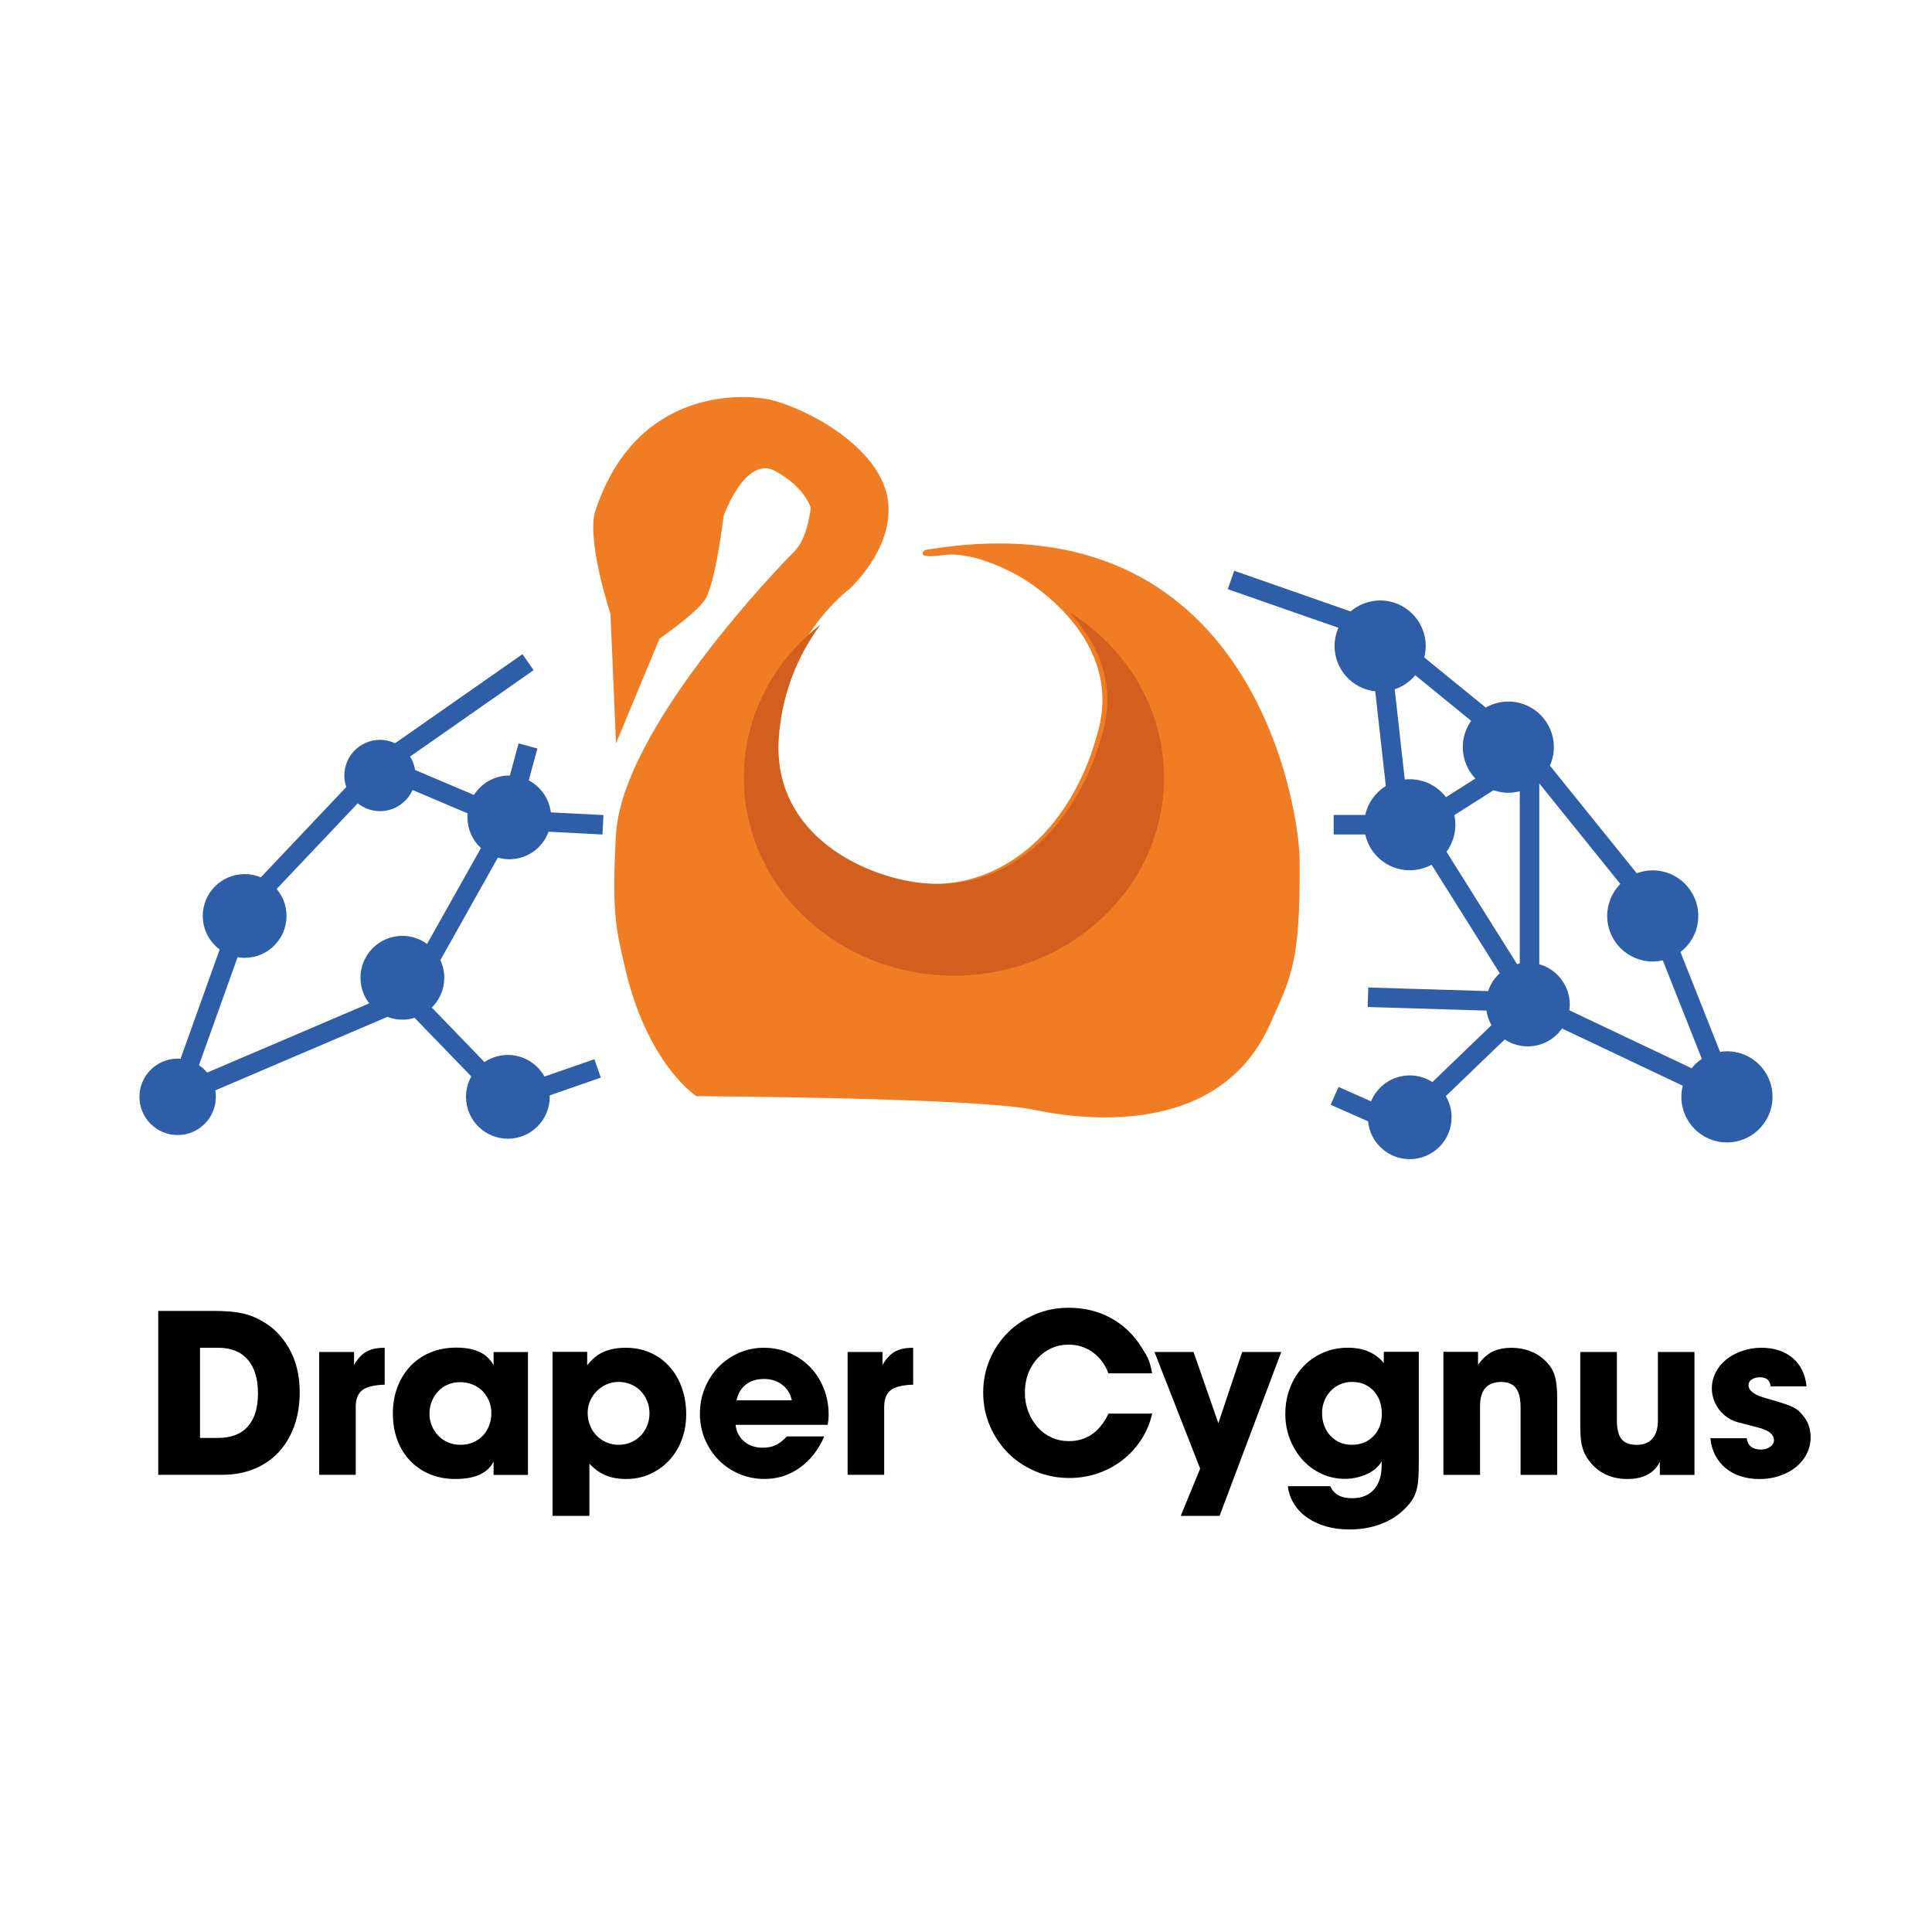
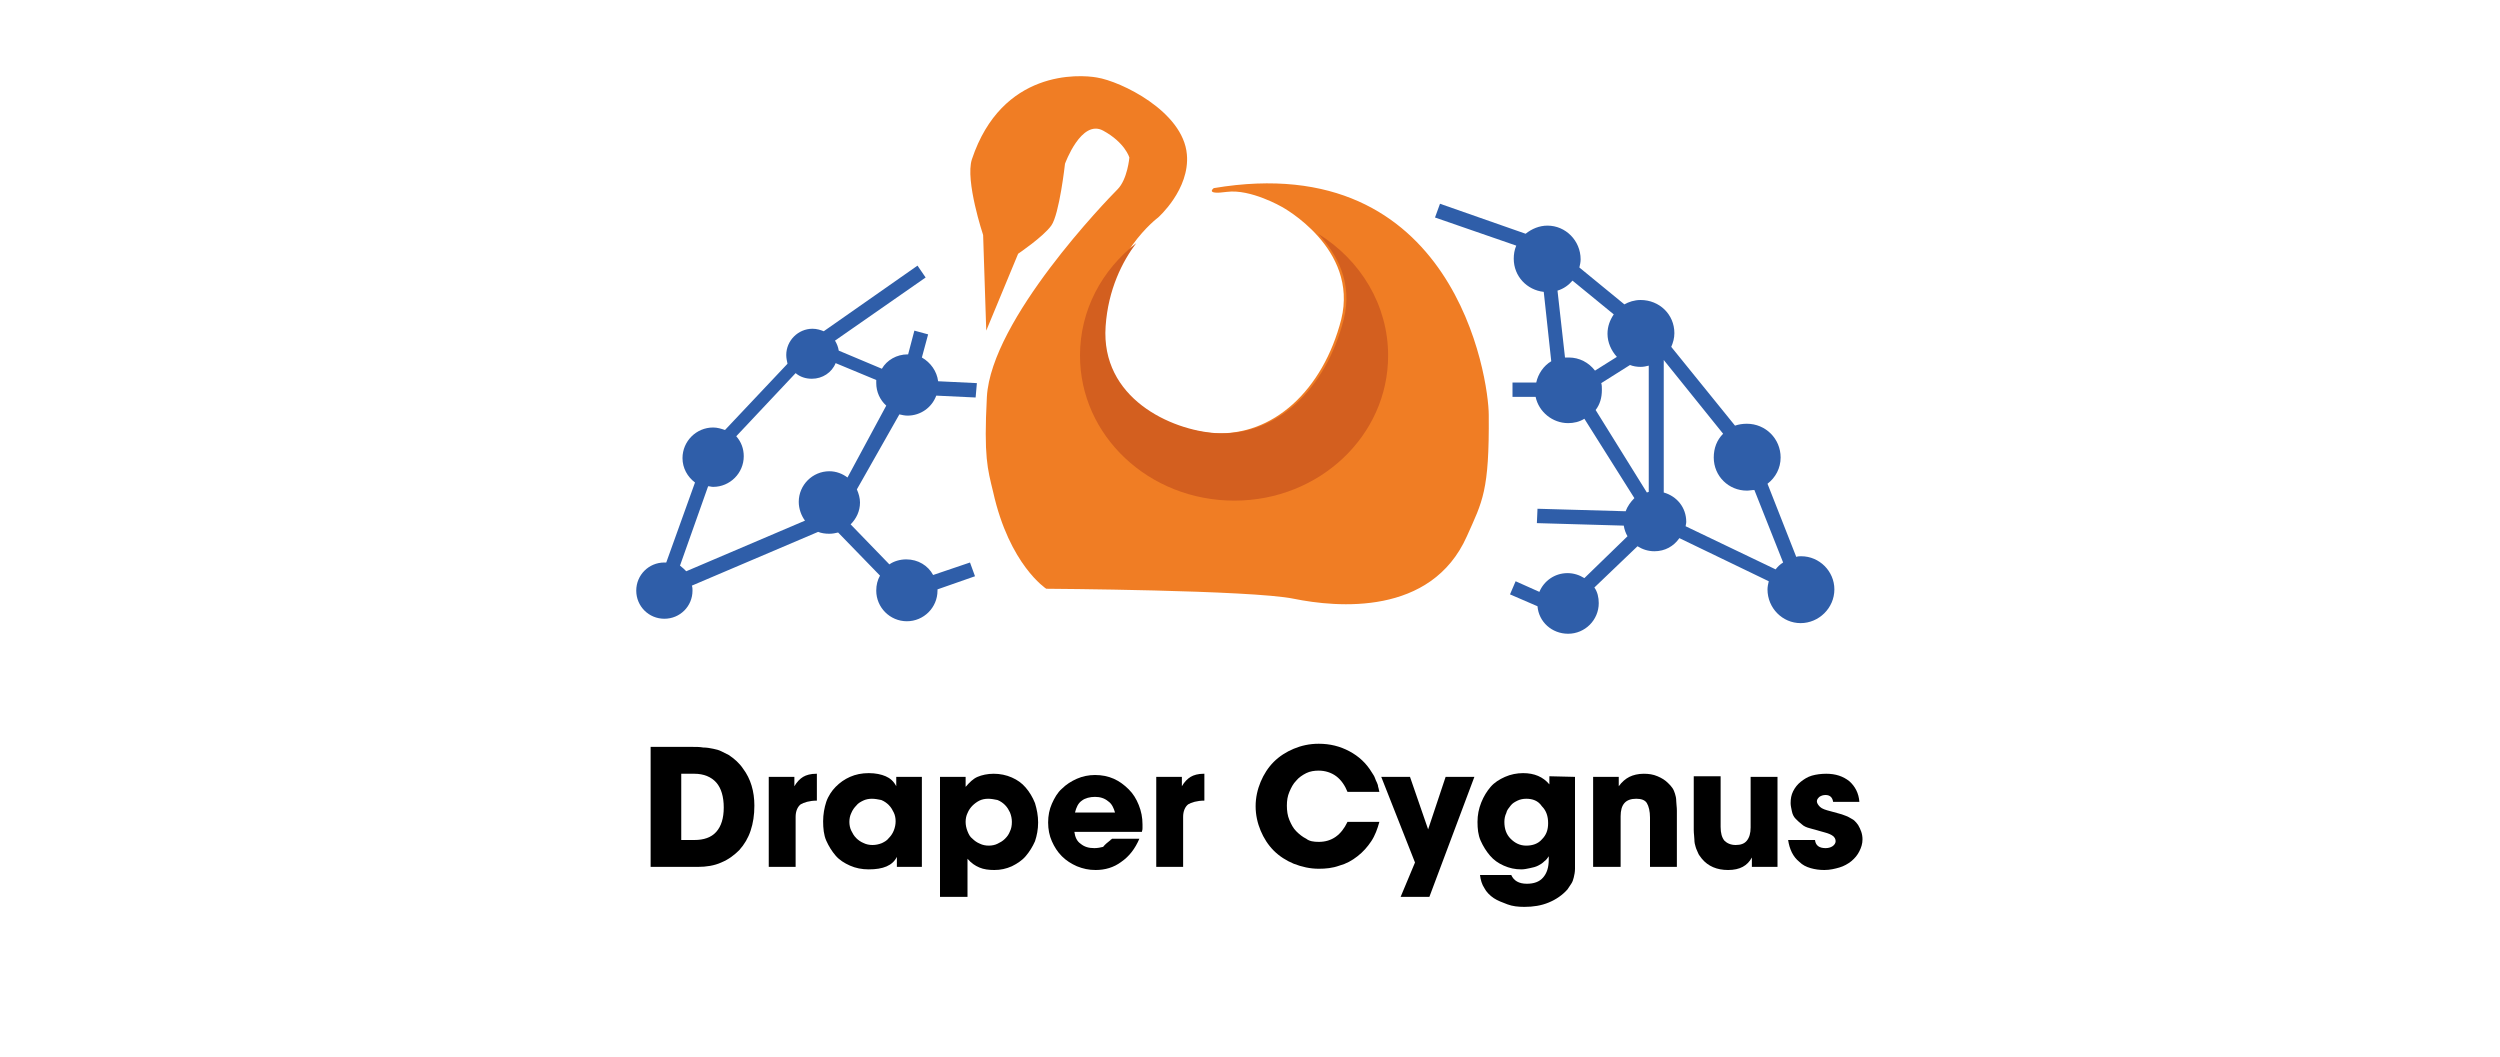
- <svg xmlns="http://www.w3.org/2000/svg" version="1.1" id="Layer_1" x="0px" y="0px" viewBox="0 0 400 400" style="enable-background:new 0 0 400 400;" xml:space="preserve">
+ <svg xmlns="http://www.w3.org/2000/svg" version="1.1" id="Layer_1" x="0px" y="0px" viewBox="0 0 400 169" style="enable-background:new 0 0 400 169;" xml:space="preserve">
  <style type="text/css">
	.st0{fill:#F07D24;}
	.st1{fill:#2F5EA9;}
	.st2{fill:#D35F1F;}
</style>
-   <path class="st0" d="M127.54,153.91l9.02-21.71c0,0,7.05-4.79,9.3-7.89c2.25-3.11,3.95-17.48,3.95-17.48s4.51-12.69,10.71-9.3  s7.33,7.61,7.33,7.61s-0.56,6.2-3.38,9.02c-2.82,2.82-35.68,36.66-36.94,58.65c-0.97,16.92,0.25,20.23,1.7,26.79  c4.53,20.61,14.94,27.35,14.94,27.35s57.8,0.29,69.92,2.82c12.12,2.54,38.74,4.91,48.84-17.69c4.45-9.94,6.32-12.76,6.14-34.19  c-0.08-10.17-9.59-75.56-77.54-64.01c0,0-2.58,1.92,3.79,1.04c6.66-0.91,15.47,4.26,15.47,4.26s21.76,11.68,16.69,31.69  c-5.07,20.02-19.25,33.21-36.23,32.08c-12.69-0.84-32.42-9.87-31.02-30.17c1.41-20.3,15.51-30.73,15.51-30.73s9.02-8.01,8.17-17.77  c-1.06-12.14-18.66-20.56-25.38-21.71c-5.01-0.86-26.77-2.29-35.25,23.12c-1.97,5.93,3.11,21.43,3.11,21.43L127.54,153.91z" />
-   <path class="st1" d="M124.94,168.75l-10.9-0.56c-0.35-2.88-2.11-5.33-4.57-6.63l1.8-6.59l-3.9-1.06l-1.81,6.66  c-0.04,0-0.08-0.01-0.12-0.01c-3.08,0-5.77,1.61-7.31,4.02l-12.18-5.16c-0.16-1.01-0.52-1.96-1.04-2.79l25.57-17.88l-2.31-3.31  l-26.38,18.44c-0.95-0.44-2-0.7-3.12-0.7c-4.08,0-7.38,3.3-7.38,7.38c0,0.84,0.15,1.64,0.4,2.39L54,181.64  c-1.03-0.43-2.16-0.67-3.35-0.67c-4.79,0-8.67,3.88-8.67,8.67c0,2.85,1.38,5.36,3.5,6.94l-8.1,22.63c-0.2-0.02-0.4-0.03-0.6-0.03  c-4.37,0-7.91,3.54-7.91,7.91c0,4.37,3.54,7.91,7.91,7.91c4.37,0,7.91-3.54,7.91-7.91c0-0.46-0.05-0.9-0.12-1.34l35.64-15.22  c0.96,0.37,2.01,0.58,3.1,0.58c0.88,0,1.73-0.13,2.53-0.38l11.74,12.14c-0.7,1.25-1.1,2.69-1.1,4.22c0,4.79,3.89,8.67,8.67,8.67  c4.79,0,8.67-3.88,8.67-8.67c0-0.1-0.01-0.2-0.02-0.3l10.59-3.68l-1.33-3.81l-10.33,3.59c-1.48-2.67-4.32-4.47-7.59-4.47  c-1.79,0-3.45,0.54-4.84,1.47L89.4,208.6c1.59-1.57,2.58-3.75,2.58-6.17c0-1.3-0.29-2.53-0.81-3.64l11.91-21.23  c0.75,0.21,1.55,0.34,2.37,0.34c3.74,0,6.92-2.38,8.13-5.7l11.16,0.58L124.94,168.75z M88.41,195.44c-1.43-1.05-3.2-1.68-5.11-1.68  c-4.79,0-8.67,3.89-8.67,8.67c0,2,0.68,3.84,1.82,5.3l-33.56,14.34c-0.49-0.59-1.06-1.11-1.7-1.54l8-22.35  c0.48,0.08,0.96,0.13,1.46,0.13c4.79,0,8.67-3.88,8.67-8.67c0-2.13-0.77-4.08-2.04-5.59l16.79-17.73c1.26,1.01,2.86,1.62,4.61,1.62  c3,0,5.58-1.8,6.73-4.38l11.41,4.84c-0.03,0.27-0.04,0.55-0.04,0.83c0,2.51,1.08,4.77,2.79,6.36L88.41,195.44z" />
-   <path class="st1" d="M357.56,217.66c-0.49,0-0.97,0.05-1.44,0.12l-8.2-20.67c2.24-1.72,3.69-4.43,3.69-7.47  c0-5.21-4.22-9.44-9.44-9.44c-1.16,0-2.27,0.22-3.3,0.6l-17.98-22.29c0.52-1.17,0.82-2.46,0.82-3.83c0-5.21-4.22-9.43-9.44-9.43  c-1.7,0-3.29,0.46-4.66,1.24l-12.74-10.38c0.19-0.75,0.31-1.53,0.31-2.35c0-5.21-4.22-9.44-9.43-9.44c-2.34,0-4.48,0.86-6.13,2.27  l-24.09-8.42l-1.33,3.81l22.9,8c-0.5,1.16-0.79,2.43-0.79,3.77c0,4.86,3.69,8.87,8.42,9.38l2.19,19.6c-2.14,1.32-3.71,3.47-4.26,6  h-6.54v4.04h6.54c0.93,4.24,4.7,7.41,9.21,7.41c1.64,0,3.18-0.42,4.52-1.15l14.12,22.48c-1.1,0.99-1.94,2.25-2.42,3.69l-24.81-0.75  l-0.12,4.04l24.59,0.75c0.16,1.08,0.52,2.1,1.04,3.02l-12.23,11.77c-1.35-0.87-2.95-1.38-4.68-1.38c-3.62,0-6.72,2.22-8.02,5.37  l-6.73-2.98l-1.64,3.69l7.75,3.43c0.42,4.39,4.12,7.83,8.63,7.83c4.79,0,8.67-3.89,8.67-8.67c0-1.6-0.44-3.09-1.2-4.38l12.2-11.73  c1.37,0.9,3,1.43,4.76,1.43c2.94,0,5.54-1.47,7.1-3.7l25,11.85c-0.19,0.74-0.29,1.5-0.29,2.3c0,5.21,4.22,9.44,9.43,9.44  c5.21,0,9.44-4.22,9.44-9.44C367,221.88,362.77,217.66,357.56,217.66z M288.76,142.71c1.68-0.56,3.14-1.58,4.25-2.91l11.58,9.44  c-1.09,1.54-1.74,3.41-1.74,5.44c0,2.53,1,4.81,2.61,6.51l-6.09,3.86c-1.72-2.26-4.43-3.72-7.49-3.72c-0.35,0-0.7,0.02-1.04,0.06  L288.76,142.71z M299.48,176.35c1.15-1.56,1.84-3.49,1.84-5.57c0-0.69-0.08-1.37-0.22-2.02l8.12-5.15c0.96,0.33,2,0.52,3.07,0.52  c0.82,0,1.61-0.11,2.36-0.31v35.65c-0.19,0.04-0.37,0.09-0.56,0.14L299.48,176.35z M324.91,209.17c0.05-0.39,0.09-0.79,0.09-1.2  c0-3.97-2.67-7.31-6.31-8.33V162.2l16.78,20.81c-1.68,1.7-2.72,4.04-2.72,6.63c0,5.21,4.22,9.43,9.43,9.43  c0.72,0,1.41-0.09,2.08-0.24l8.09,20.4c-0.8,0.53-1.52,1.19-2.13,1.94L324.91,209.17z" />
-   <path class="st2" d="M241,161c0-14.37-7.85-27-19.72-34.32c5.11,5.43,9.88,13.65,7.21,24.19c-5.07,20.02-19.25,33.21-36.23,32.08  c-12.69-0.84-32.42-9.87-31.02-30.17c0.73-10.47,4.83-18.31,8.63-23.45C160.18,136.84,154,148.24,154,161c0,22.64,19.48,41,43.5,41  C221.52,202,241,183.64,241,161z" />
+   <path class="st0" d="M157.8,52.9l5.1-12.3c0,0,4-2.7,5.3-4.5c1.3-1.8,2.2-9.9,2.2-9.9s2.6-7.2,6.1-5.3s4.2,4.3,4.2,4.3  s-0.3,3.5-1.9,5.1c-1.6,1.6-20.2,20.8-20.9,33.2c-0.5,9.6,0.1,11.5,1,15.2c2.6,11.7,8.5,15.5,8.5,15.5s32.8,0.2,39.6,1.6  c6.9,1.4,22,2.8,27.7-10c2.5-5.6,3.6-7.2,3.5-19.4c0-5.8-5.4-42.8-44-36.3c0,0-1.5,1.1,2.1,0.6c3.8-0.5,8.8,2.4,8.8,2.4  s12.3,6.6,9.5,18c-2.9,11.3-10.9,18.8-20.5,18.2c-7.2-0.5-18.4-5.6-17.6-17.1c0.8-11.5,8.8-17.4,8.8-17.4s5.1-4.5,4.6-10.1  c-0.6-6.9-10.6-11.7-14.4-12.3c-2.8-0.5-15.2-1.3-20,13.1c-1.1,3.4,1.8,12.1,1.8,12.1L157.8,52.9z" />
+   <path class="st1" d="M156.3,61.3l-6.2-0.3c-0.2-1.6-1.2-3-2.6-3.8l1-3.7l-2.2-0.6l-1,3.8c0,0,0,0-0.1,0c-1.7,0-3.3,0.9-4.1,2.3  l-6.9-2.9c-0.1-0.6-0.3-1.1-0.6-1.6l14.5-10.1l-1.3-1.9l-15,10.5c-0.5-0.2-1.1-0.4-1.8-0.4c-2.3,0-4.2,1.9-4.2,4.2  c0,0.5,0.1,0.9,0.2,1.4l-10,10.6c-0.6-0.2-1.2-0.4-1.9-0.4c-2.7,0-4.9,2.2-4.9,4.9c0,1.6,0.8,3,2,3.9l-4.6,12.8c-0.1,0-0.2,0-0.3,0  c-2.5,0-4.5,2-4.5,4.5c0,2.5,2,4.5,4.5,4.5c2.5,0,4.5-2,4.5-4.5c0-0.3,0-0.5-0.1-0.8l20.2-8.6c0.5,0.2,1.1,0.3,1.8,0.3  c0.5,0,1-0.1,1.4-0.2l6.7,6.9c-0.4,0.7-0.6,1.5-0.6,2.4c0,2.7,2.2,4.9,4.9,4.9c2.7,0,4.9-2.2,4.9-4.9c0-0.1,0-0.1,0-0.2l6-2.1  l-0.8-2.2l-5.9,2c-0.8-1.5-2.4-2.5-4.3-2.5c-1,0-2,0.3-2.7,0.8l-6.2-6.4c0.9-0.9,1.5-2.1,1.5-3.5c0-0.7-0.2-1.4-0.5-2.1l6.8-12  c0.4,0.1,0.9,0.2,1.3,0.2c2.1,0,3.9-1.3,4.6-3.2l6.3,0.3L156.3,61.3z M135.6,76.4c-0.8-0.6-1.8-1-2.9-1c-2.7,0-4.9,2.2-4.9,4.9  c0,1.1,0.4,2.2,1,3l-19,8.1c-0.3-0.3-0.6-0.6-1-0.9l4.5-12.7c0.3,0,0.5,0.1,0.8,0.1c2.7,0,4.9-2.2,4.9-4.9c0-1.2-0.4-2.3-1.2-3.2  l9.5-10.1c0.7,0.6,1.6,0.9,2.6,0.9c1.7,0,3.2-1,3.8-2.5l6.5,2.7c0,0.2,0,0.3,0,0.5c0,1.4,0.6,2.7,1.6,3.6L135.6,76.4z" />
+   <path class="st1" d="M288.2,89c-0.3,0-0.5,0-0.8,0.1l-4.6-11.7c1.3-1,2.1-2.5,2.1-4.2c0-3-2.4-5.4-5.4-5.4c-0.7,0-1.3,0.1-1.9,0.3  l-10.2-12.6c0.3-0.7,0.5-1.4,0.5-2.2c0-3-2.4-5.3-5.4-5.3c-1,0-1.9,0.3-2.6,0.7l-7.2-5.9c0.1-0.4,0.2-0.9,0.2-1.3  c0-3-2.4-5.4-5.3-5.4c-1.3,0-2.5,0.5-3.5,1.3l-13.7-4.8l-0.8,2.2l13,4.5c-0.3,0.7-0.4,1.4-0.4,2.1c0,2.8,2.1,5,4.8,5.3l1.2,11.1  c-1.2,0.7-2.1,2-2.4,3.4H242v2.3h3.7c0.5,2.4,2.7,4.2,5.2,4.2c0.9,0,1.8-0.2,2.6-0.7l8,12.7c-0.6,0.6-1.1,1.3-1.4,2.1l-14.1-0.4  l-0.1,2.3l13.9,0.4c0.1,0.6,0.3,1.2,0.6,1.7l-6.9,6.7c-0.8-0.5-1.7-0.8-2.7-0.8c-2.1,0-3.8,1.3-4.5,3l-3.8-1.7l-0.9,2.1l4.4,1.9  c0.2,2.5,2.3,4.4,4.9,4.4c2.7,0,4.9-2.2,4.9-4.9c0-0.9-0.2-1.8-0.7-2.5l6.9-6.6c0.8,0.5,1.7,0.8,2.7,0.8c1.7,0,3.1-0.8,4-2.1L283,93  c-0.1,0.4-0.2,0.9-0.2,1.3c0,3,2.4,5.4,5.3,5.4s5.4-2.4,5.4-5.4C293.5,91.4,291.1,89,288.2,89z M249.2,46.5c1-0.3,1.8-0.9,2.4-1.6  l6.6,5.4c-0.6,0.9-1,1.9-1,3.1c0,1.4,0.6,2.7,1.5,3.7l-3.5,2.2c-1-1.3-2.5-2.1-4.2-2.1c-0.2,0-0.4,0-0.6,0L249.2,46.5z M255.3,65.6  c0.7-0.9,1-2,1-3.2c0-0.4,0-0.8-0.1-1.1l4.6-2.9c0.5,0.2,1.1,0.3,1.7,0.3c0.5,0,0.9-0.1,1.3-0.2v20.2c-0.1,0-0.2,0.1-0.3,0.1  L255.3,65.6z M269.7,84.2c0-0.2,0.1-0.4,0.1-0.7c0-2.3-1.5-4.1-3.6-4.7V57.6l9.5,11.8c-1,1-1.5,2.3-1.5,3.8c0,3,2.4,5.3,5.3,5.3  c0.4,0,0.8-0.1,1.2-0.1l4.6,11.6c-0.5,0.3-0.9,0.7-1.2,1.1L269.7,84.2z" />
+   <path class="st2" d="M222.1,56.9c0-8.1-4.4-15.3-11.2-19.5c2.9,3.1,5.6,7.7,4.1,13.7c-2.9,11.3-10.9,18.8-20.5,18.2  c-7.2-0.5-18.4-5.6-17.6-17.1c0.4-5.9,2.7-10.4,4.9-13.3c-5.5,4.3-9,10.7-9,18c0,12.8,11,23.2,24.7,23.2  C211.1,80.1,222.1,69.7,222.1,56.9z" />
  <g>
-     <path d="M32.76,305.34v-33.93h11.39c1.29,0,2.43,0.04,3.43,0.13c1,0.08,1.92,0.22,2.75,0.41c0.83,0.19,1.61,0.44,2.34,0.76   c0.73,0.32,1.45,0.7,2.16,1.14c1.59,0.98,2.97,2.29,4.12,3.92c2.07,2.88,3.1,6.38,3.1,10.48c0,2.58-0.38,4.92-1.14,7.02   c-0.76,2.1-1.84,3.9-3.23,5.39c-1.39,1.49-3.07,2.65-5.04,3.46c-1.97,0.81-4.15,1.22-6.56,1.22H32.76z M41.41,297.71h3.71   c2.71,0,4.77-0.79,6.18-2.37c1.41-1.58,2.11-3.86,2.11-6.84c0-3.05-0.71-5.39-2.14-7.02c-1.42-1.63-3.46-2.44-6.1-2.44h-3.76   V297.71z" />
-     <path d="M66.08,305.34v-25.43h7.22v2.7c0.71-1.25,1.54-2.16,2.49-2.72c0.95-0.56,2.17-0.84,3.66-0.84h0.2v7.63   c-2.2,0.07-3.76,0.45-4.65,1.14c-0.9,0.7-1.35,1.86-1.35,3.48v14.04H66.08z" />
-     <path d="M109.31,279.91v25.46h-7.12v-2.75c-1.22,2.39-3.86,3.59-7.9,3.59c-1.94,0-3.7-0.33-5.28-0.99   c-1.58-0.66-2.94-1.58-4.08-2.77c-1.14-1.19-2.02-2.61-2.65-4.27c-0.63-1.66-0.94-3.51-0.94-5.54c0-2,0.32-3.84,0.97-5.52   c0.65-1.68,1.55-3.12,2.7-4.32s2.53-2.14,4.13-2.8s3.37-0.99,5.3-0.99c1.94,0,3.53,0.29,4.79,0.87s2.24,1.49,2.96,2.75v-2.7H109.31   z M95.27,286.16c-0.89,0-1.73,0.16-2.51,0.49c-0.79,0.32-1.46,0.78-2.02,1.38c-0.56,0.6-1.01,1.29-1.33,2.07   c-0.32,0.78-0.49,1.63-0.49,2.55c0,0.92,0.16,1.77,0.49,2.55c0.32,0.78,0.78,1.47,1.36,2.07s1.26,1.06,2.05,1.38   c0.79,0.32,1.62,0.48,2.51,0.48c0.92,0,1.78-0.16,2.56-0.48s1.46-0.78,2.02-1.35c0.56-0.58,1.01-1.27,1.33-2.07   c0.32-0.8,0.49-1.68,0.49-2.63c0-0.92-0.16-1.77-0.49-2.55c-0.32-0.78-0.77-1.46-1.33-2.04c-0.56-0.58-1.25-1.03-2.05-1.35   C97.06,286.33,96.2,286.16,95.27,286.16z" />
-     <path d="M114.4,313.83v-33.95h7.17v2.8c0.98-1.28,2.11-2.21,3.38-2.78c1.27-0.57,2.82-0.86,4.65-0.86c1.83,0,3.51,0.34,5.04,1.02   c1.53,0.68,2.84,1.63,3.94,2.85c1.1,1.22,1.96,2.68,2.57,4.37c0.61,1.7,0.92,3.54,0.92,5.54c0,1.9-0.31,3.67-0.94,5.32   c-0.63,1.64-1.5,3.06-2.62,4.25c-1.12,1.19-2.43,2.12-3.94,2.8c-1.51,0.68-3.15,1.02-4.91,1.02c-1.63,0-3.05-0.25-4.27-0.76   s-2.34-1.31-3.36-2.42v10.81H114.4z M128.06,286.11c-0.89,0-1.71,0.17-2.48,0.51s-1.44,0.8-2.02,1.38   c-0.58,0.58-1.04,1.26-1.38,2.03c-0.34,0.77-0.51,1.6-0.51,2.49c0,0.92,0.16,1.79,0.48,2.59c0.32,0.8,0.77,1.5,1.35,2.1   c0.58,0.6,1.26,1.07,2.04,1.41c0.78,0.34,1.63,0.51,2.55,0.51c0.89,0,1.72-0.16,2.5-0.49c0.78-0.33,1.46-0.79,2.04-1.38   s1.03-1.29,1.35-2.08c0.32-0.79,0.49-1.64,0.49-2.56c0-0.92-0.16-1.78-0.49-2.56c-0.32-0.79-0.77-1.48-1.35-2.08   s-1.26-1.06-2.04-1.38C129.83,286.28,128.98,286.11,128.06,286.11z" />
-     <path d="M162.57,297.76c0.03-0.07,0.08-0.13,0.15-0.18c0.07-0.05,0.14-0.11,0.2-0.18h7.73c-1.19,2.75-2.87,4.9-5.04,6.46   c-2.17,1.56-4.61,2.34-7.32,2.34c-1.87,0-3.61-0.35-5.24-1.04c-1.63-0.7-3.04-1.65-4.25-2.87c-1.2-1.22-2.15-2.65-2.85-4.3   c-0.7-1.64-1.04-3.42-1.04-5.32c0-1.9,0.35-3.68,1.04-5.34c0.69-1.66,1.64-3.1,2.82-4.32c1.19-1.22,2.59-2.19,4.2-2.9   c1.61-0.71,3.33-1.07,5.16-1.07c1.9,0,3.67,0.36,5.32,1.07c1.64,0.71,3.07,1.69,4.27,2.92c1.2,1.24,2.14,2.71,2.82,4.4   c0.68,1.7,1.02,3.53,1.02,5.49c0,0.44-0.02,0.79-0.05,1.04c-0.03,0.25-0.08,0.6-0.15,1.04h-19.07c0.17,1.42,0.76,2.57,1.78,3.43   c1.02,0.87,2.29,1.3,3.81,1.3c0.95,0,1.76-0.13,2.44-0.41C161.01,299.07,161.76,298.54,162.57,297.76z M163.94,289.93   c-0.27-1.32-0.92-2.39-1.96-3.21c-1.03-0.81-2.3-1.22-3.79-1.22c-1.49,0-2.74,0.38-3.74,1.14c-1,0.76-1.65,1.86-1.96,3.28H163.94z" />
-     <path d="M175.49,305.34v-25.43h7.22v2.7c0.71-1.25,1.54-2.16,2.49-2.72c0.95-0.56,2.17-0.84,3.66-0.84h0.2v7.63   c-2.2,0.07-3.76,0.45-4.65,1.14c-0.9,0.7-1.35,1.86-1.35,3.48v14.04H175.49z" />
-     <path d="M221.32,298.37c3.63,0,6.36-1.9,8.19-5.7h9.05c-0.48,2-1.25,3.82-2.31,5.44c-1.07,1.63-2.36,3.03-3.87,4.2   c-1.51,1.17-3.2,2.08-5.06,2.72c-1.87,0.64-3.83,0.97-5.9,0.97c-2.51,0-4.85-0.46-7.02-1.37c-2.17-0.92-4.05-2.17-5.65-3.76   c-1.59-1.59-2.86-3.47-3.79-5.62c-0.93-2.15-1.4-4.47-1.4-6.94c0-2.44,0.46-4.73,1.37-6.87c0.92-2.14,2.17-3.99,3.76-5.57   c1.59-1.58,3.47-2.82,5.62-3.74c2.15-0.92,4.48-1.37,6.99-1.37c3.19,0,6.08,0.7,8.67,2.11s4.72,3.43,6.38,6.08   c0.37,0.58,0.68,1.08,0.92,1.5c0.24,0.42,0.43,0.83,0.58,1.22c0.15,0.39,0.28,0.8,0.38,1.22c0.1,0.42,0.2,0.91,0.31,1.45h-9.05   c-0.68-1.83-1.75-3.28-3.23-4.35s-3.15-1.6-5.01-1.6c-1.29,0-2.48,0.25-3.59,0.76c-1.1,0.51-2.06,1.2-2.87,2.09   c-0.81,0.88-1.45,1.92-1.91,3.13c-0.46,1.2-0.69,2.52-0.69,3.94s0.24,2.75,0.71,3.97c0.47,1.22,1.12,2.29,1.93,3.2   c0.81,0.92,1.77,1.63,2.87,2.14C218.83,298.12,220.03,298.37,221.32,298.37z" />
-     <path d="M257.18,279.91h8.09l-12.77,33.93h-8.04l4.02-9.77l-9.46-24.16h8.09l5.14,14.75L257.18,279.91z" />
-     <path d="M293.75,279.88v22.39c0,1.43-0.03,2.61-0.08,3.56c-0.05,0.95-0.16,1.76-0.33,2.44c-0.17,0.68-0.4,1.28-0.69,1.81   c-0.29,0.53-0.67,1.06-1.14,1.6c-1.42,1.63-3.17,2.87-5.24,3.71c-2.07,0.85-4.37,1.27-6.92,1.27c-1.73,0-3.33-0.21-4.81-0.64   s-2.77-1.03-3.89-1.81s-2.03-1.72-2.72-2.82c-0.7-1.1-1.13-2.33-1.3-3.69h8.8c0.71,1.66,2.2,2.49,4.48,2.49   c1.97,0,3.48-0.6,4.55-1.8c1.07-1.2,1.6-2.88,1.6-5.04v-0.81c-0.27,0.51-0.66,0.98-1.17,1.44c-0.51,0.46-1.1,0.84-1.78,1.16   c-0.68,0.32-1.42,0.57-2.21,0.76c-0.8,0.18-1.6,0.28-2.42,0.28c-1.73,0-3.35-0.35-4.86-1.04c-1.51-0.7-2.81-1.65-3.92-2.87   c-1.1-1.22-1.98-2.65-2.62-4.27c-0.64-1.63-0.97-3.37-0.97-5.24c0-1.97,0.33-3.79,0.99-5.47s1.57-3.13,2.72-4.35   s2.52-2.18,4.09-2.87c1.58-0.69,3.3-1.04,5.16-1.04c3.22,0,5.7,1.06,7.43,3.18v-2.34H293.75z M279.92,286.11   c-0.88,0-1.7,0.16-2.44,0.49c-0.75,0.33-1.4,0.78-1.96,1.36s-1,1.26-1.32,2.05c-0.32,0.79-0.48,1.62-0.48,2.51   c0,1.91,0.58,3.5,1.73,4.74c1.15,1.25,2.63,1.87,4.43,1.87c1.83,0,3.32-0.6,4.48-1.79c1.15-1.2,1.73-2.73,1.73-4.62   c0-1.95-0.57-3.54-1.7-4.77C283.23,286.73,281.75,286.11,279.92,286.11z" />
-     <path d="M298.84,305.34v-25.46h7.17v2.7c0.88-1.25,1.86-2.15,2.93-2.7s2.42-0.83,4.06-0.83c1.36,0,2.64,0.23,3.83,0.69   c1.19,0.46,2.19,1.09,3.01,1.91c0.51,0.47,0.93,0.96,1.25,1.45c0.32,0.49,0.58,1.04,0.77,1.63c0.19,0.59,0.32,1.27,0.41,2.03   c0.08,0.76,0.13,1.65,0.13,2.67v15.92h-7.58v-13.92c0-1.84-0.32-3.18-0.95-4.03c-0.63-0.85-1.66-1.28-3.06-1.28   c-2.92,0-4.38,1.67-4.38,5v14.23H298.84z" />
-     <path d="M350.82,279.91v25.46h-7.17v-2.7c-1.19,2.36-3.44,3.54-6.73,3.54c-3.09,0-5.58-1.07-7.45-3.2   c-0.44-0.51-0.81-1.02-1.1-1.53c-0.29-0.51-0.53-1.07-0.71-1.68c-0.19-0.61-0.31-1.29-0.38-2.04c-0.07-0.75-0.1-1.63-0.1-2.64   v-15.21h7.58v14.23c0,1.77,0.33,3.04,0.98,3.83s1.7,1.17,3.14,1.17c1.41,0,2.49-0.43,3.24-1.3c0.76-0.87,1.13-2.1,1.13-3.7v-14.23   H350.82z" />
-     <path d="M364.66,279.04c2.68,0,4.85,0.71,6.51,2.14c1.66,1.42,2.61,3.37,2.85,5.85h-7.43c-0.14-1.25-0.86-1.88-2.19-1.88   c-0.71,0-1.29,0.15-1.73,0.46c-0.44,0.31-0.66,0.7-0.66,1.17c0,0.58,0.31,1.09,0.92,1.55s1.62,0.87,3.01,1.25   c1.33,0.37,2.41,0.7,3.24,0.97s1.52,0.54,2.07,0.81c0.54,0.27,1,0.58,1.35,0.94c0.36,0.36,0.72,0.79,1.1,1.3   c0.78,1.15,1.17,2.48,1.17,3.97c0,1.22-0.27,2.37-0.81,3.43c-0.54,1.07-1.29,1.98-2.24,2.75c-0.95,0.76-2.07,1.37-3.36,1.81   c-1.29,0.44-2.68,0.66-4.17,0.66c-1.42,0-2.73-0.2-3.92-0.58c-1.19-0.39-2.22-0.95-3.1-1.68c-0.88-0.73-1.59-1.61-2.14-2.65   c-0.54-1.03-0.88-2.21-1.02-3.54h7.53c0.21,1.56,1.19,2.34,2.95,2.34c0.73,0,1.35-0.19,1.89-0.56c0.53-0.37,0.8-0.83,0.8-1.37   c0-1.15-0.99-2-2.96-2.54l-4.49-1.17c-0.78-0.2-1.51-0.53-2.17-0.99c-0.66-0.46-1.23-0.99-1.71-1.6c-0.48-0.61-0.85-1.3-1.12-2.06   c-0.27-0.76-0.41-1.55-0.41-2.37c0-1.15,0.26-2.25,0.78-3.28c0.52-1.03,1.25-1.92,2.17-2.67c0.93-0.75,2.01-1.34,3.26-1.78   C361.9,279.26,363.23,279.04,364.66,279.04z" />
+     <path d="M104.1,138.7v-19.2h6.5c0.7,0,1.4,0,1.9,0.1c0.6,0,1.1,0.1,1.6,0.2c0.5,0.1,0.9,0.2,1.3,0.4c0.4,0.2,0.8,0.4,1.2,0.6   c0.9,0.6,1.7,1.3,2.3,2.2c1.2,1.6,1.8,3.6,1.8,5.9c0,1.5-0.2,2.8-0.6,4c-0.4,1.2-1,2.2-1.8,3.1c-0.8,0.8-1.7,1.5-2.9,2   c-1.1,0.5-2.4,0.7-3.7,0.7L104.1,138.7L104.1,138.7z M109,134.4h2.1c1.5,0,2.7-0.4,3.5-1.3c0.8-0.9,1.2-2.2,1.2-3.9   c0-1.7-0.4-3.1-1.2-4c-0.8-0.9-2-1.4-3.5-1.4H109C109,123.8,109,134.4,109,134.4z" />
+     <path d="M123,138.7v-14.4h4.1v1.5c0.4-0.7,0.9-1.2,1.4-1.5c0.5-0.3,1.2-0.5,2.1-0.5h0.1v4.3c-1.2,0-2.1,0.3-2.6,0.6   c-0.5,0.4-0.8,1.1-0.8,2v8L123,138.7L123,138.7z" />
+     <path d="M147.5,124.3v14.4h-4v-1.6c-0.7,1.4-2.2,2-4.5,2c-1.1,0-2.1-0.2-3-0.6c-0.9-0.4-1.7-0.9-2.3-1.6c-0.6-0.7-1.1-1.5-1.5-2.4   c-0.4-0.9-0.5-2-0.5-3.1c0-1.1,0.2-2.2,0.5-3.1s0.9-1.8,1.5-2.4c0.7-0.7,1.4-1.2,2.3-1.6c0.9-0.4,1.9-0.6,3-0.6   c1.1,0,2,0.2,2.7,0.5s1.3,0.8,1.7,1.6v-1.5L147.5,124.3L147.5,124.3z M139.5,127.8c-0.5,0-1,0.1-1.4,0.3c-0.4,0.2-0.8,0.4-1.1,0.8   c-0.3,0.3-0.6,0.7-0.8,1.2c-0.2,0.4-0.3,0.9-0.3,1.4c0,0.5,0.1,1,0.3,1.4c0.2,0.4,0.4,0.8,0.8,1.2c0.3,0.3,0.7,0.6,1.2,0.8   c0.4,0.2,0.9,0.3,1.4,0.3c0.5,0,1-0.1,1.5-0.3c0.4-0.2,0.8-0.4,1.1-0.8c0.3-0.3,0.6-0.7,0.8-1.2c0.2-0.5,0.3-1,0.3-1.5   c0-0.5-0.1-1-0.3-1.4c-0.2-0.4-0.4-0.8-0.8-1.2c-0.3-0.3-0.7-0.6-1.2-0.8C140.5,127.9,140,127.8,139.5,127.8z" />
+     <path d="M150.4,143.5v-19.2h4.1v1.6c0.6-0.7,1.2-1.3,1.9-1.6c0.7-0.3,1.6-0.5,2.6-0.5c1,0,2,0.2,2.9,0.6c0.9,0.4,1.6,0.9,2.2,1.6   c0.6,0.7,1.1,1.5,1.5,2.5c0.3,1,0.5,2,0.5,3.1c0,1.1-0.2,2.1-0.5,3c-0.4,0.9-0.9,1.7-1.5,2.4c-0.6,0.7-1.4,1.2-2.2,1.6   c-0.9,0.4-1.8,0.6-2.8,0.6c-0.9,0-1.7-0.1-2.4-0.4c-0.7-0.3-1.3-0.7-1.9-1.4v6.1L150.4,143.5L150.4,143.5z M158.1,127.8   c-0.5,0-1,0.1-1.4,0.3c-0.4,0.2-0.8,0.5-1.1,0.8c-0.3,0.3-0.6,0.7-0.8,1.2c-0.2,0.4-0.3,0.9-0.3,1.4c0,0.5,0.1,1,0.3,1.5   c0.2,0.5,0.4,0.9,0.8,1.2c0.3,0.3,0.7,0.6,1.2,0.8c0.4,0.2,0.9,0.3,1.4,0.3c0.5,0,1-0.1,1.4-0.3c0.4-0.2,0.8-0.4,1.2-0.8   s0.6-0.7,0.8-1.2c0.2-0.4,0.3-0.9,0.3-1.5c0-0.5-0.1-1-0.3-1.5c-0.2-0.4-0.4-0.8-0.8-1.2c-0.3-0.3-0.7-0.6-1.2-0.8   C159.1,127.9,158.6,127.8,158.1,127.8z" />
+     <path d="M177.7,134.4c0,0,0-0.1,0.1-0.1s0.1-0.1,0.1-0.1h4.4c-0.7,1.6-1.6,2.8-2.9,3.7c-1.2,0.9-2.6,1.3-4.1,1.3   c-1.1,0-2-0.2-3-0.6c-0.9-0.4-1.7-0.9-2.4-1.6c-0.7-0.7-1.2-1.5-1.6-2.4c-0.4-0.9-0.6-1.9-0.6-3s0.2-2.1,0.6-3   c0.4-0.9,0.9-1.8,1.6-2.4c0.7-0.7,1.5-1.2,2.4-1.6s1.9-0.6,2.9-0.6c1.1,0,2.1,0.2,3,0.6c0.9,0.4,1.7,1,2.4,1.7   c0.7,0.7,1.2,1.5,1.6,2.5c0.4,1,0.6,2,0.6,3.1c0,0.2,0,0.4,0,0.6c0,0.1,0,0.3-0.1,0.6h-10.8c0.1,0.8,0.4,1.5,1,1.9   c0.6,0.5,1.3,0.7,2.2,0.7c0.5,0,1-0.1,1.4-0.2C176.8,135.1,177.2,134.8,177.7,134.4z M178.4,130c-0.2-0.7-0.5-1.4-1.1-1.8   c-0.6-0.5-1.3-0.7-2.1-0.7c-0.8,0-1.6,0.2-2.1,0.6c-0.6,0.4-0.9,1.1-1.1,1.9L178.4,130L178.4,130z" />
+     <path d="M185,138.7v-14.4h4.1v1.5c0.4-0.7,0.9-1.2,1.4-1.5c0.5-0.3,1.2-0.5,2.1-0.5h0.1v4.3c-1.2,0-2.1,0.3-2.6,0.6   c-0.5,0.4-0.8,1.1-0.8,2v8L185,138.7L185,138.7z" />
+     <path d="M211,134.7c2.1,0,3.6-1.1,4.6-3.2h5.1c-0.3,1.1-0.7,2.2-1.3,3.1c-0.6,0.9-1.3,1.7-2.2,2.4s-1.8,1.2-2.9,1.5   c-1.1,0.4-2.2,0.5-3.3,0.5c-1.4,0-2.7-0.3-4-0.8c-1.2-0.5-2.3-1.2-3.2-2.1c-0.9-0.9-1.6-2-2.1-3.2c-0.5-1.2-0.8-2.5-0.8-3.9   c0-1.4,0.3-2.7,0.8-3.9c0.5-1.2,1.2-2.3,2.1-3.2c0.9-0.9,2-1.6,3.2-2.1c1.2-0.5,2.5-0.8,4-0.8c1.8,0,3.4,0.4,4.9,1.2   c1.5,0.8,2.7,1.9,3.6,3.4c0.2,0.3,0.4,0.6,0.5,0.9s0.2,0.5,0.3,0.7c0.1,0.2,0.2,0.5,0.2,0.7c0.1,0.2,0.1,0.5,0.2,0.8h-5.1   c-0.4-1-1-1.9-1.8-2.5c-0.8-0.6-1.8-0.9-2.8-0.9c-0.7,0-1.4,0.1-2,0.4c-0.6,0.3-1.2,0.7-1.6,1.2c-0.5,0.5-0.8,1.1-1.1,1.8   c-0.3,0.7-0.4,1.4-0.4,2.2c0,0.8,0.1,1.6,0.4,2.3c0.3,0.7,0.6,1.3,1.1,1.8c0.5,0.5,1,0.9,1.6,1.2   C209.5,134.6,210.2,134.7,211,134.7z" />
+     <path d="M231.3,124.3h4.6l-7.2,19.2h-4.6l2.3-5.5l-5.4-13.7h4.6l2.9,8.4L231.3,124.3z" />
+     <path d="M252,124.3v12.7c0,0.8,0,1.5,0,2s-0.1,1-0.2,1.4c-0.1,0.4-0.2,0.7-0.4,1c-0.2,0.3-0.4,0.6-0.6,0.9c-0.8,0.9-1.8,1.6-3,2.1   c-1.2,0.5-2.5,0.7-3.9,0.7c-1,0-1.9-0.1-2.7-0.4s-1.6-0.6-2.2-1s-1.2-1-1.5-1.6c-0.4-0.6-0.6-1.3-0.7-2.1h5   c0.4,0.9,1.2,1.4,2.5,1.4c1.1,0,2-0.3,2.6-1c0.6-0.7,0.9-1.6,0.9-2.9v-0.5c-0.2,0.3-0.4,0.6-0.7,0.8c-0.3,0.3-0.6,0.5-1,0.7   s-0.8,0.3-1.3,0.4c-0.5,0.1-0.9,0.2-1.4,0.2c-1,0-1.9-0.2-2.8-0.6c-0.9-0.4-1.6-0.9-2.2-1.6c-0.6-0.7-1.1-1.5-1.5-2.4   c-0.4-0.9-0.5-1.9-0.5-3c0-1.1,0.2-2.1,0.6-3.1c0.4-1,0.9-1.8,1.5-2.5s1.4-1.2,2.3-1.6c0.9-0.4,1.9-0.6,2.9-0.6   c1.8,0,3.2,0.6,4.2,1.8v-1.3L252,124.3L252,124.3z M244.2,127.8c-0.5,0-1,0.1-1.4,0.3c-0.4,0.2-0.8,0.4-1.1,0.8s-0.6,0.7-0.7,1.2   c-0.2,0.4-0.3,0.9-0.3,1.4c0,1.1,0.3,2,1,2.7c0.7,0.7,1.5,1.1,2.5,1.1c1,0,1.9-0.3,2.5-1c0.7-0.7,1-1.5,1-2.6c0-1.1-0.3-2-1-2.7   C246.1,128.1,245.2,127.8,244.2,127.8z" />
+     <path d="M254.9,138.7v-14.4h4.1v1.5c0.5-0.7,1.1-1.2,1.7-1.5c0.6-0.3,1.4-0.5,2.3-0.5c0.8,0,1.5,0.1,2.2,0.4   c0.7,0.3,1.2,0.6,1.7,1.1c0.3,0.3,0.5,0.5,0.7,0.8c0.2,0.3,0.3,0.6,0.4,0.9c0.1,0.3,0.2,0.7,0.2,1.2c0,0.4,0.1,0.9,0.1,1.5v9H264   v-7.9c0-1-0.2-1.8-0.5-2.3s-0.9-0.7-1.7-0.7c-1.7,0-2.5,0.9-2.5,2.8v8.1L254.9,138.7L254.9,138.7z" />
+     <path d="M284.4,124.3v14.4h-4.1v-1.5c-0.7,1.3-1.9,2-3.8,2c-1.8,0-3.2-0.6-4.2-1.8c-0.2-0.3-0.5-0.6-0.6-0.9s-0.3-0.6-0.4-1   c-0.1-0.3-0.2-0.7-0.2-1.2c0-0.4-0.1-0.9-0.1-1.5v-8.6h4.3v8.1c0,1,0.2,1.7,0.6,2.2c0.4,0.4,1,0.7,1.8,0.7c0.8,0,1.4-0.2,1.8-0.7   c0.4-0.5,0.6-1.2,0.6-2.1v-8.1L284.4,124.3L284.4,124.3z" />
+     <path d="M292.2,123.8c1.5,0,2.7,0.4,3.7,1.2c0.9,0.8,1.5,1.9,1.6,3.3h-4.2c-0.1-0.7-0.5-1.1-1.2-1.1c-0.4,0-0.7,0.1-1,0.3   c-0.2,0.2-0.4,0.4-0.4,0.7c0,0.3,0.2,0.6,0.5,0.9c0.3,0.3,0.9,0.5,1.7,0.7c0.8,0.2,1.4,0.4,1.8,0.5c0.5,0.2,0.9,0.3,1.2,0.5   c0.3,0.2,0.6,0.3,0.8,0.5c0.2,0.2,0.4,0.4,0.6,0.7c0.4,0.7,0.7,1.4,0.7,2.3c0,0.7-0.2,1.3-0.5,1.9c-0.3,0.6-0.7,1.1-1.3,1.6   c-0.5,0.4-1.2,0.8-1.9,1c-0.7,0.2-1.5,0.4-2.4,0.4c-0.8,0-1.5-0.1-2.2-0.3c-0.7-0.2-1.3-0.5-1.8-1c-0.5-0.4-0.9-0.9-1.2-1.5   c-0.3-0.6-0.5-1.3-0.6-2h4.3c0.1,0.9,0.7,1.3,1.7,1.3c0.4,0,0.8-0.1,1.1-0.3c0.3-0.2,0.5-0.5,0.5-0.8c0-0.7-0.6-1.1-1.7-1.4   l-2.5-0.7c-0.4-0.1-0.9-0.3-1.2-0.6c-0.4-0.3-0.7-0.6-1-0.9c-0.3-0.3-0.5-0.7-0.6-1.2s-0.2-0.9-0.2-1.3c0-0.7,0.1-1.3,0.4-1.9   c0.3-0.6,0.7-1.1,1.2-1.5c0.5-0.4,1.1-0.8,1.8-1C290.6,123.9,291.4,123.8,292.2,123.8z" />
  </g>
</svg>
